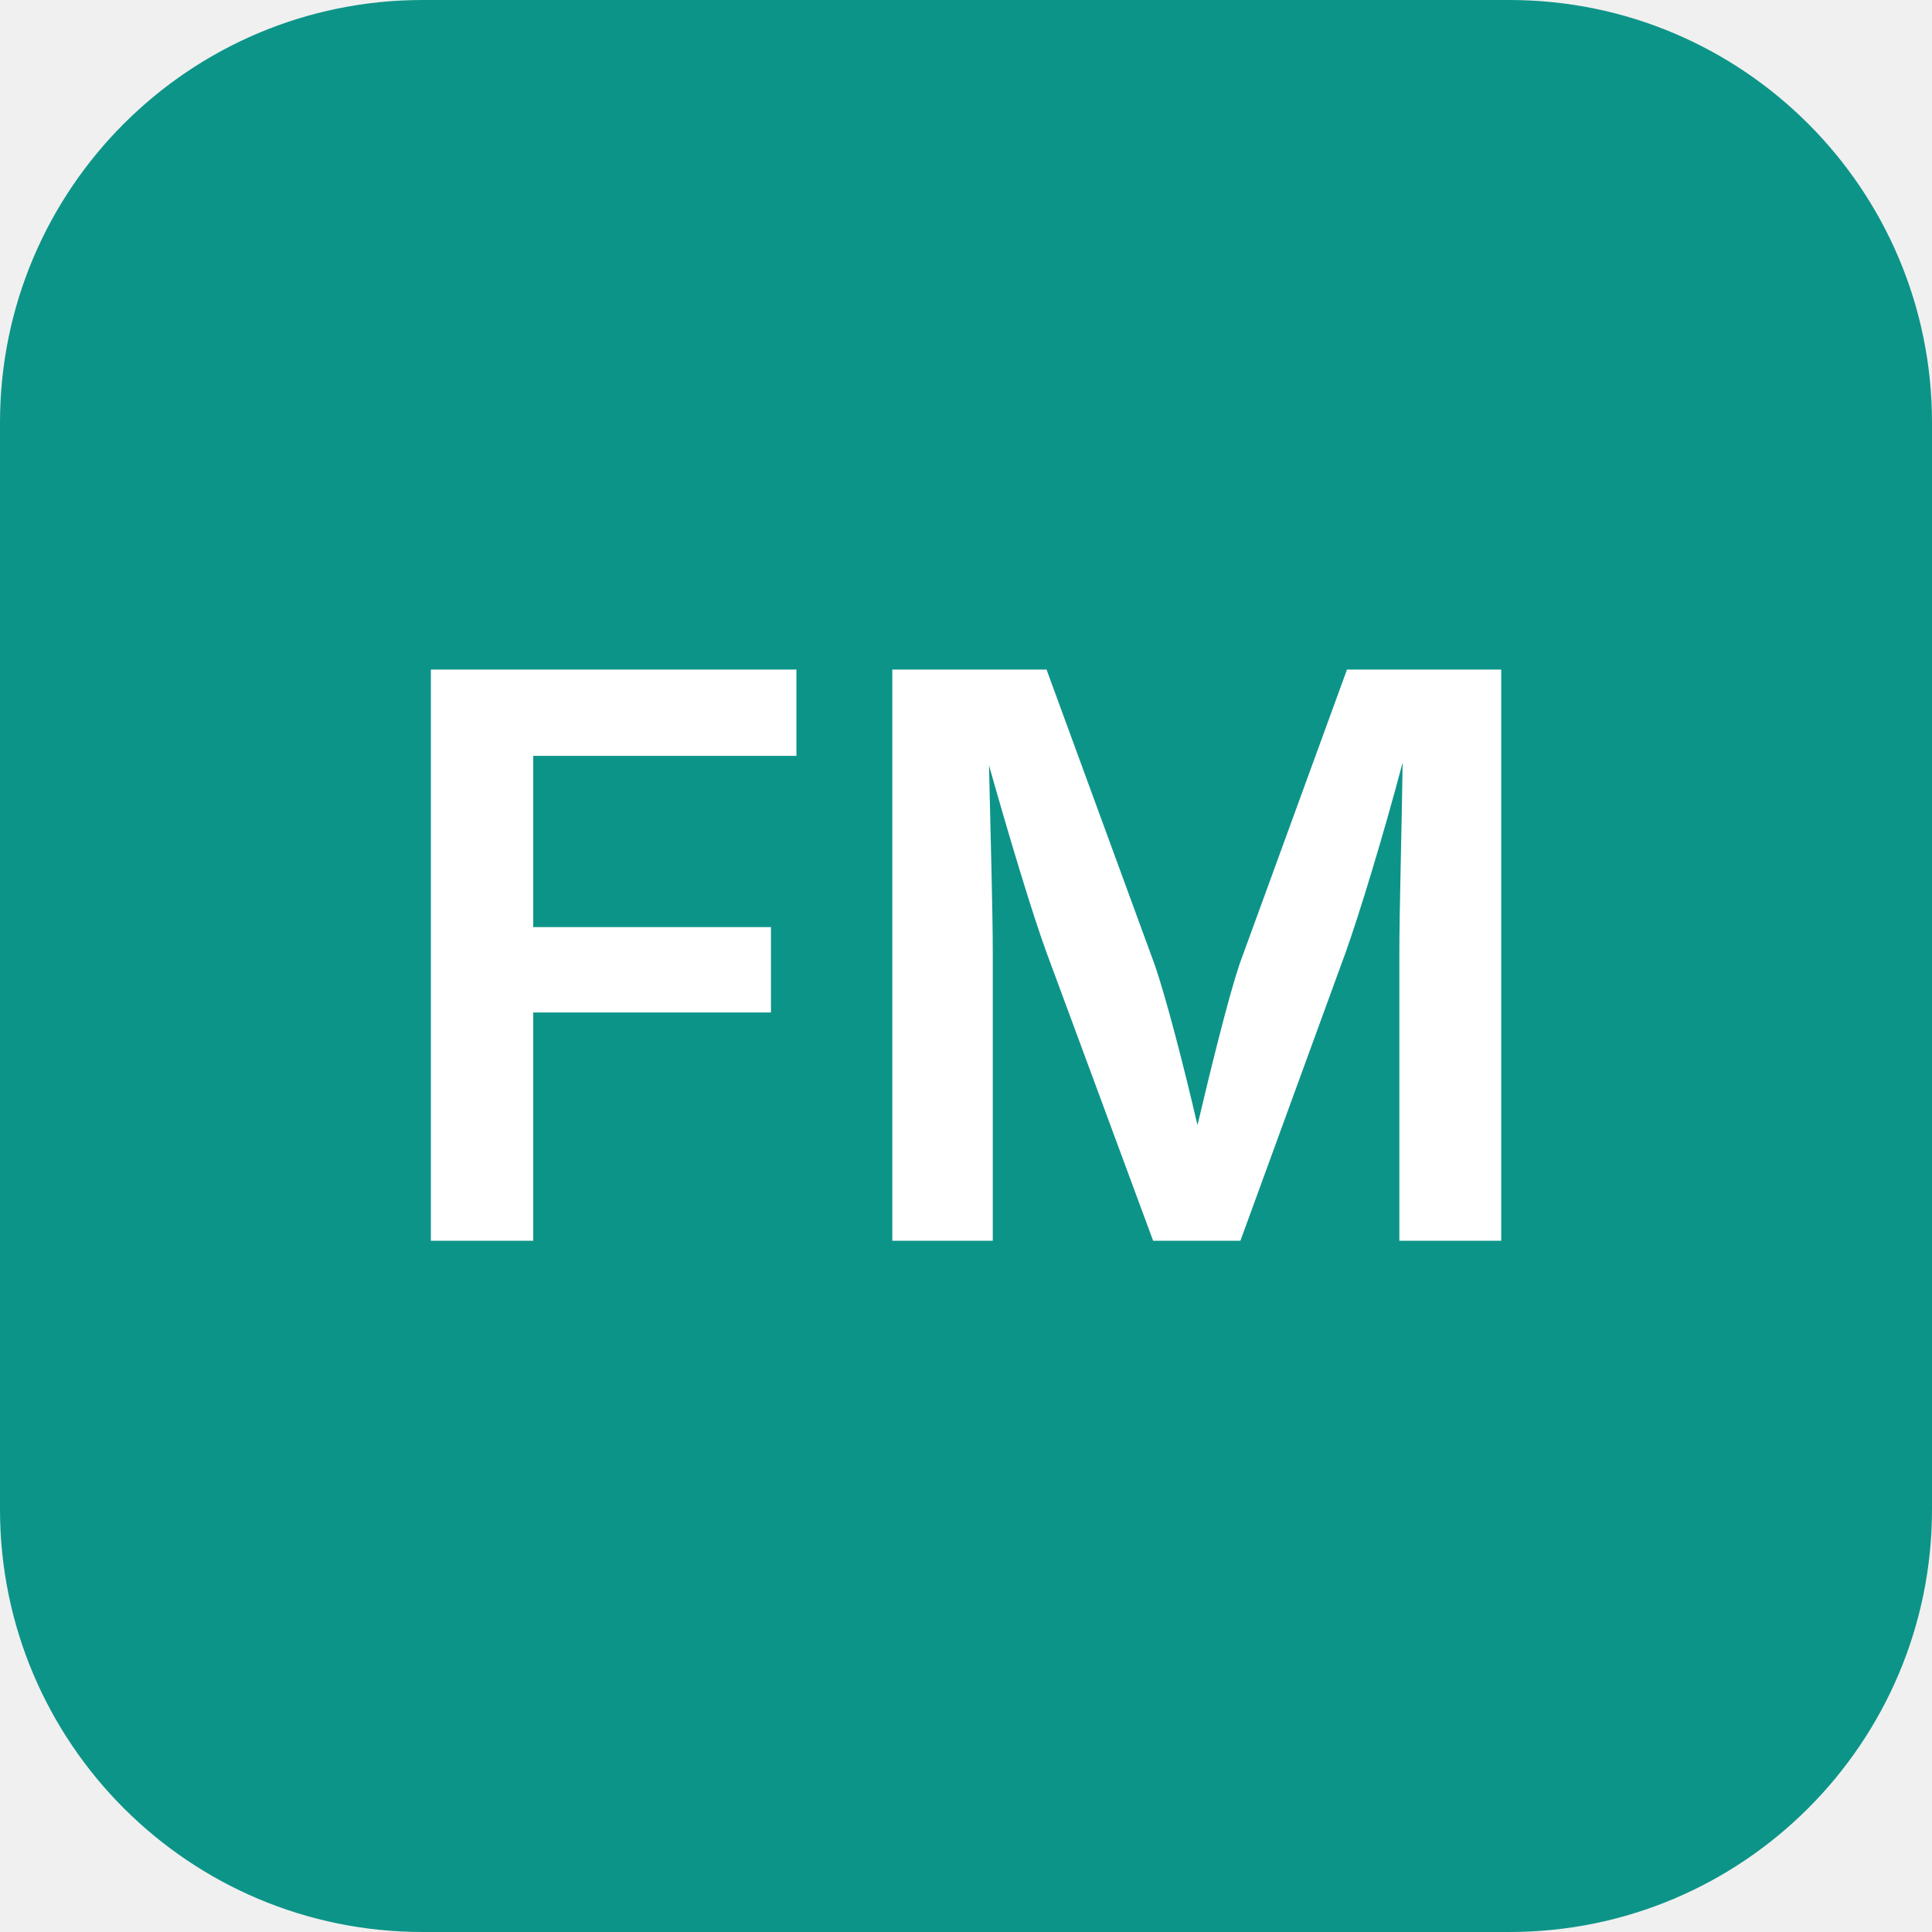
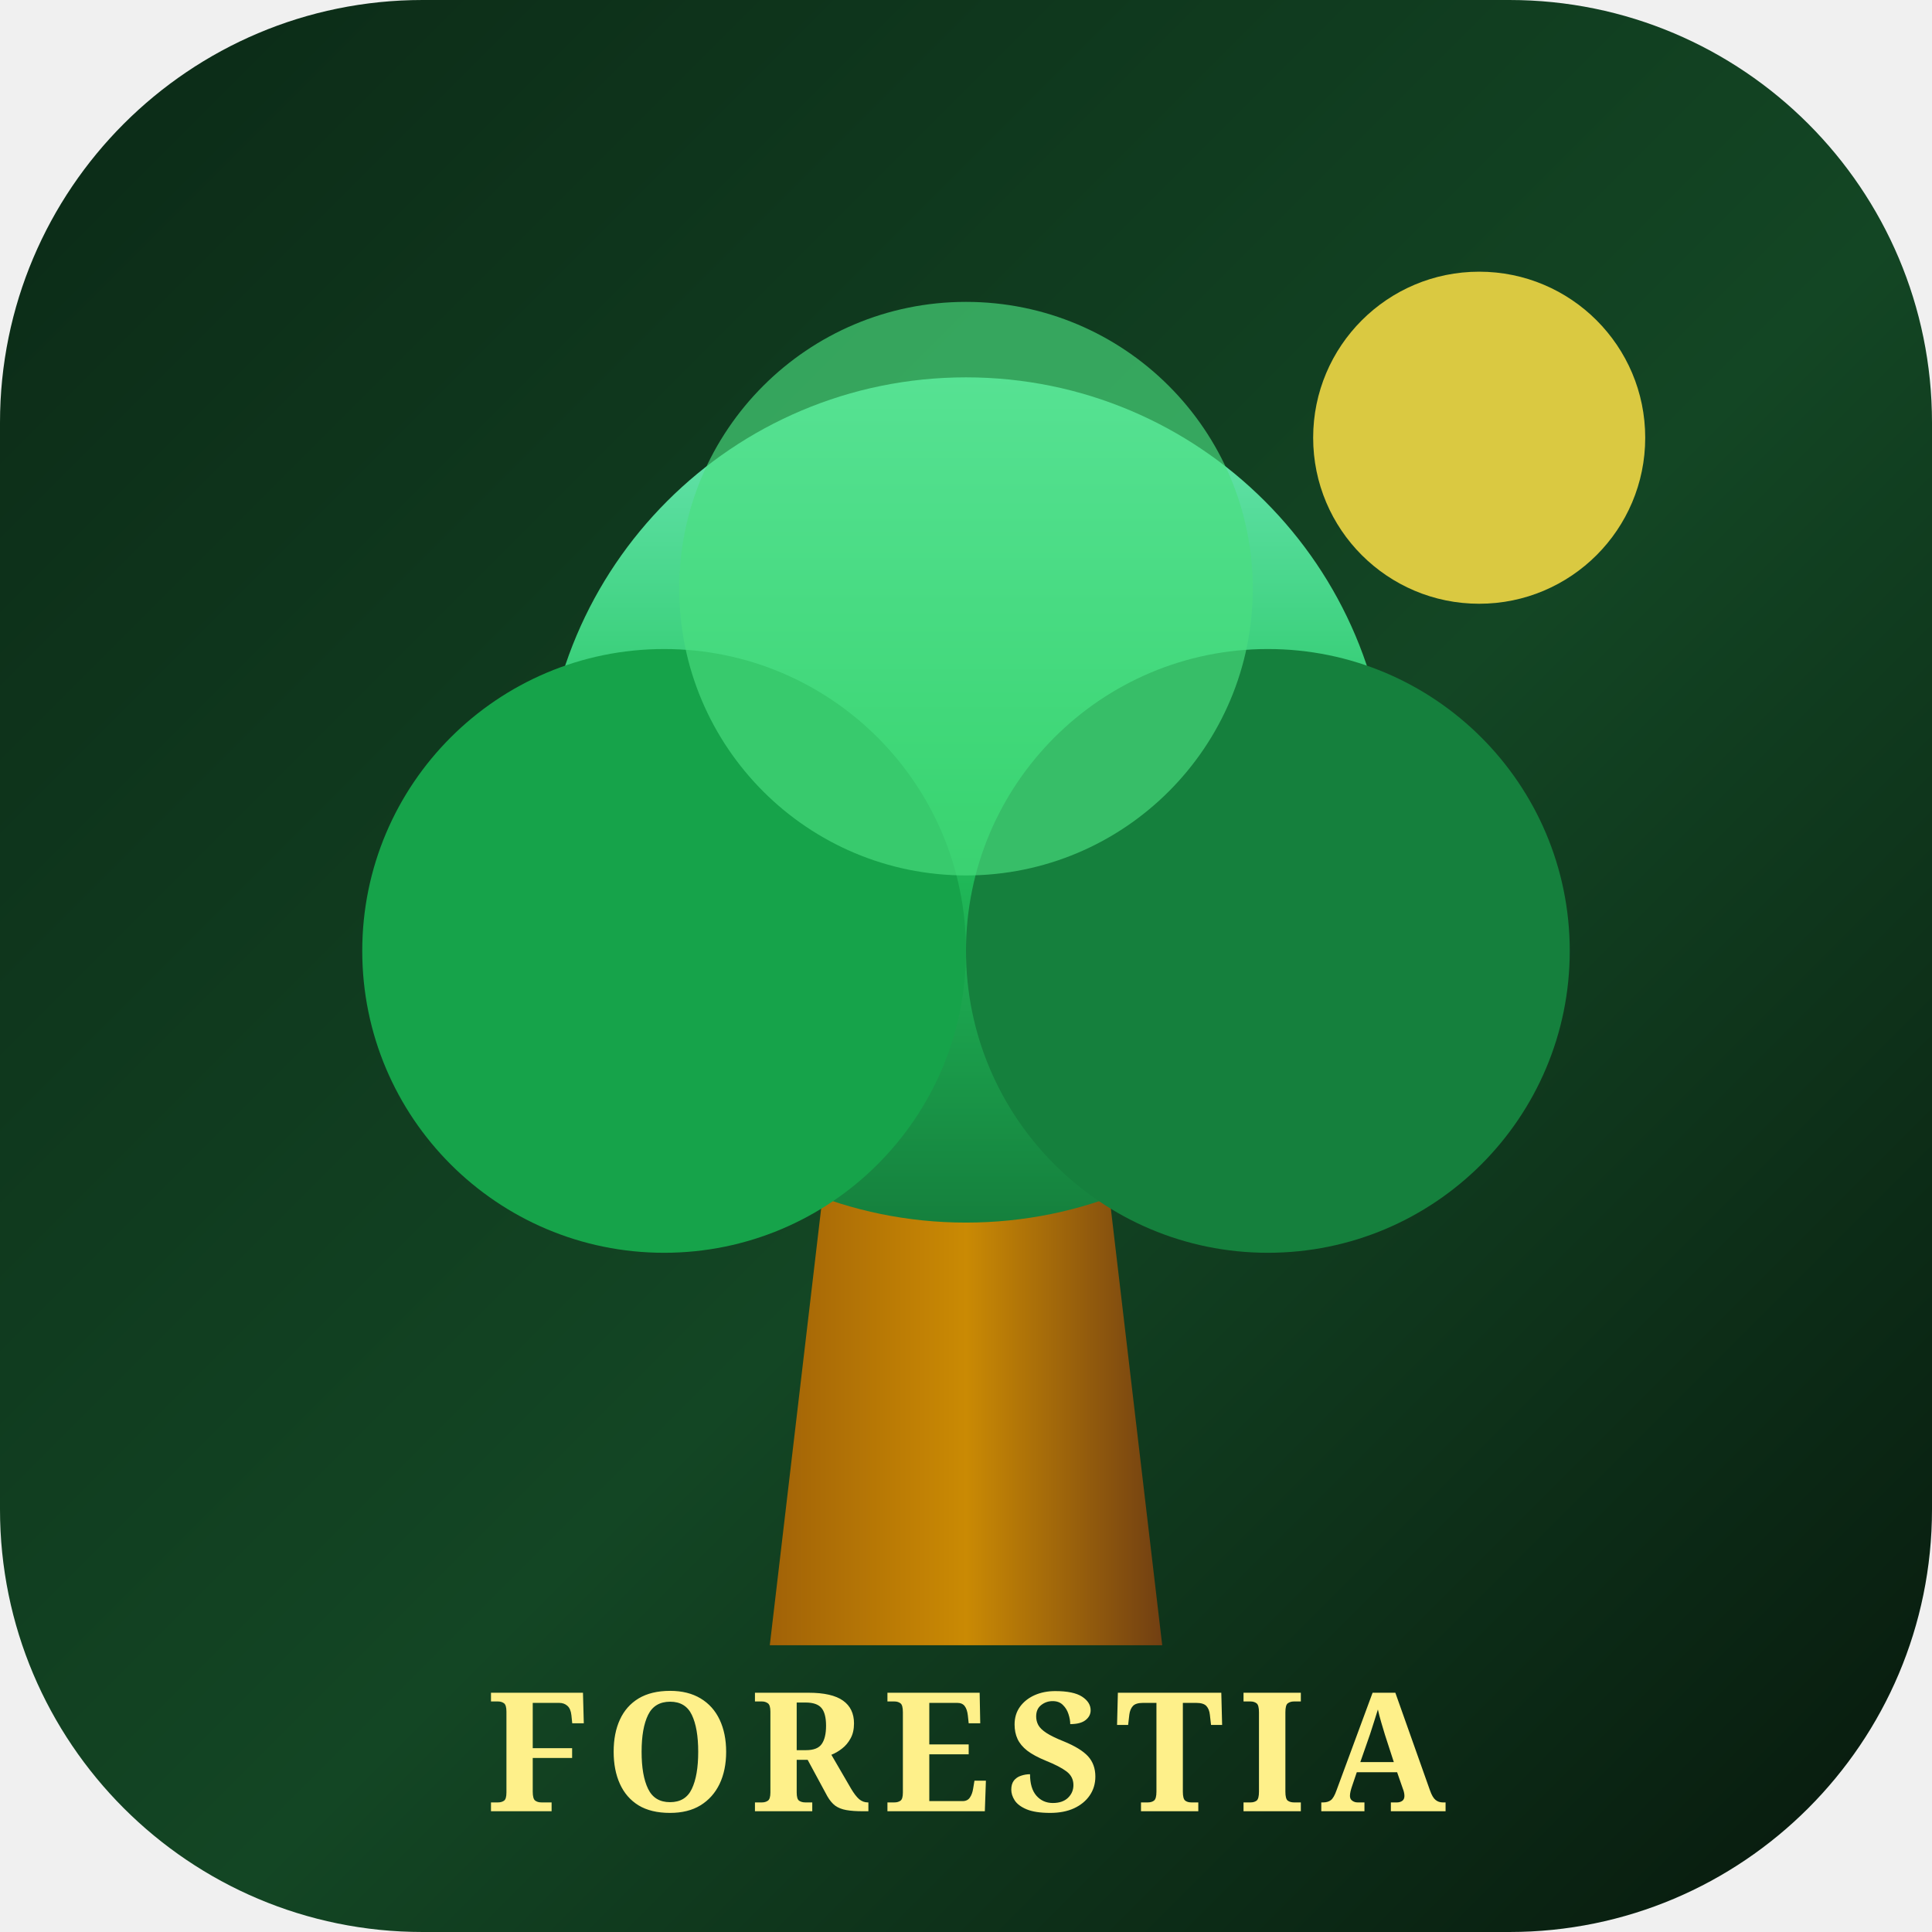
- <svg xmlns="http://www.w3.org/2000/svg" viewBox="0 0 64 64">
-   <rect width="64" height="64" rx="14" fill="#0d9488" />
-   <text x="32" y="32" dy="0.35em" text-anchor="middle" font-family="ui-sans-serif, system-ui, -apple-system, sans-serif" font-size="26" font-weight="600" fill="#ffffff">FM</text>
+ <svg xmlns="http://www.w3.org/2000/svg" viewBox="0 0 256 256">
+   <defs>
+     <linearGradient id="bg" x1="0" y1="0" x2="1" y2="1">
+       <stop offset="0%" stop-color="#0b2916" />
+       <stop offset="55%" stop-color="#134624" />
+       <stop offset="100%" stop-color="#07170c" />
+     </linearGradient>
+     <linearGradient id="leaf" x1="0" y1="0" x2="0" y2="1">
+       <stop offset="0%" stop-color="#6ee7b7" />
+       <stop offset="50%" stop-color="#22c55e" />
+       <stop offset="100%" stop-color="#15803d" />
+     </linearGradient>
+     <linearGradient id="trunk" x1="0" y1="0" x2="1" y2="0">
+       <stop offset="0%" stop-color="#a16207" />
+       <stop offset="50%" stop-color="#ca8a04" />
+       <stop offset="100%" stop-color="#713f12" />
+     </linearGradient>
+   </defs>
+   <rect width="256" height="256" rx="56" fill="url(#bg)" />
+   <circle cx="196" cy="58" r="22" fill="#fde047" opacity="0.85" />
+   <path d="M110 150 L146 150 L154 218 L102 218 Z" fill="url(#trunk)" />
+   <circle cx="128" cy="106" r="56" fill="url(#leaf)" />
+   <circle cx="88" cy="126" r="40" fill="#16a34a" />
+   <circle cx="168" cy="126" r="40" fill="#15803d" />
+   <circle cx="128" cy="78" r="38" fill="#4ade80" opacity="0.65" />
+   <text x="128" y="240" text-anchor="middle" font-family="Georgia, serif" font-weight="bold" font-size="22" fill="#fef08a" letter-spacing="2">FORESTIA</text>
</svg>
